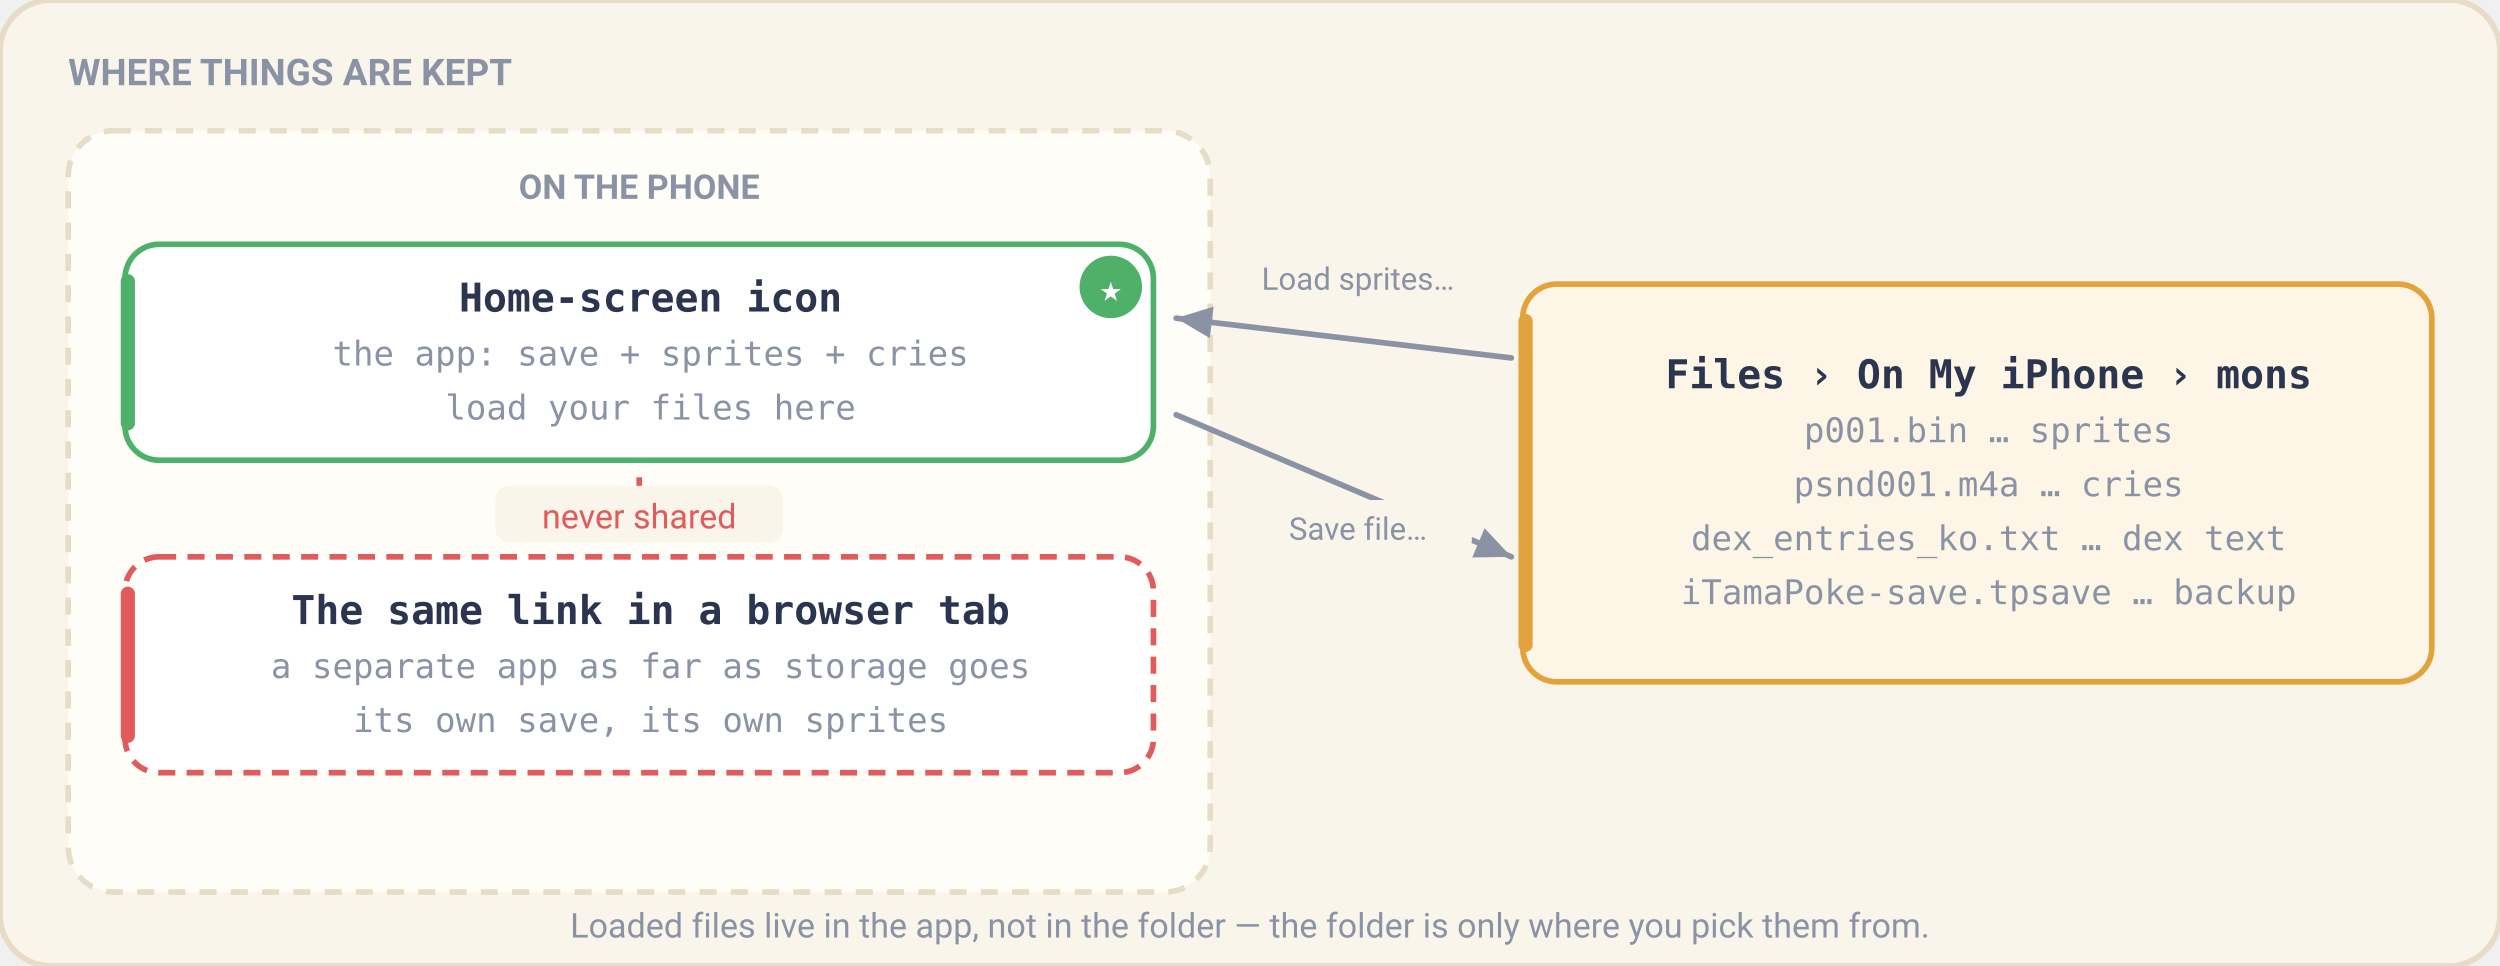
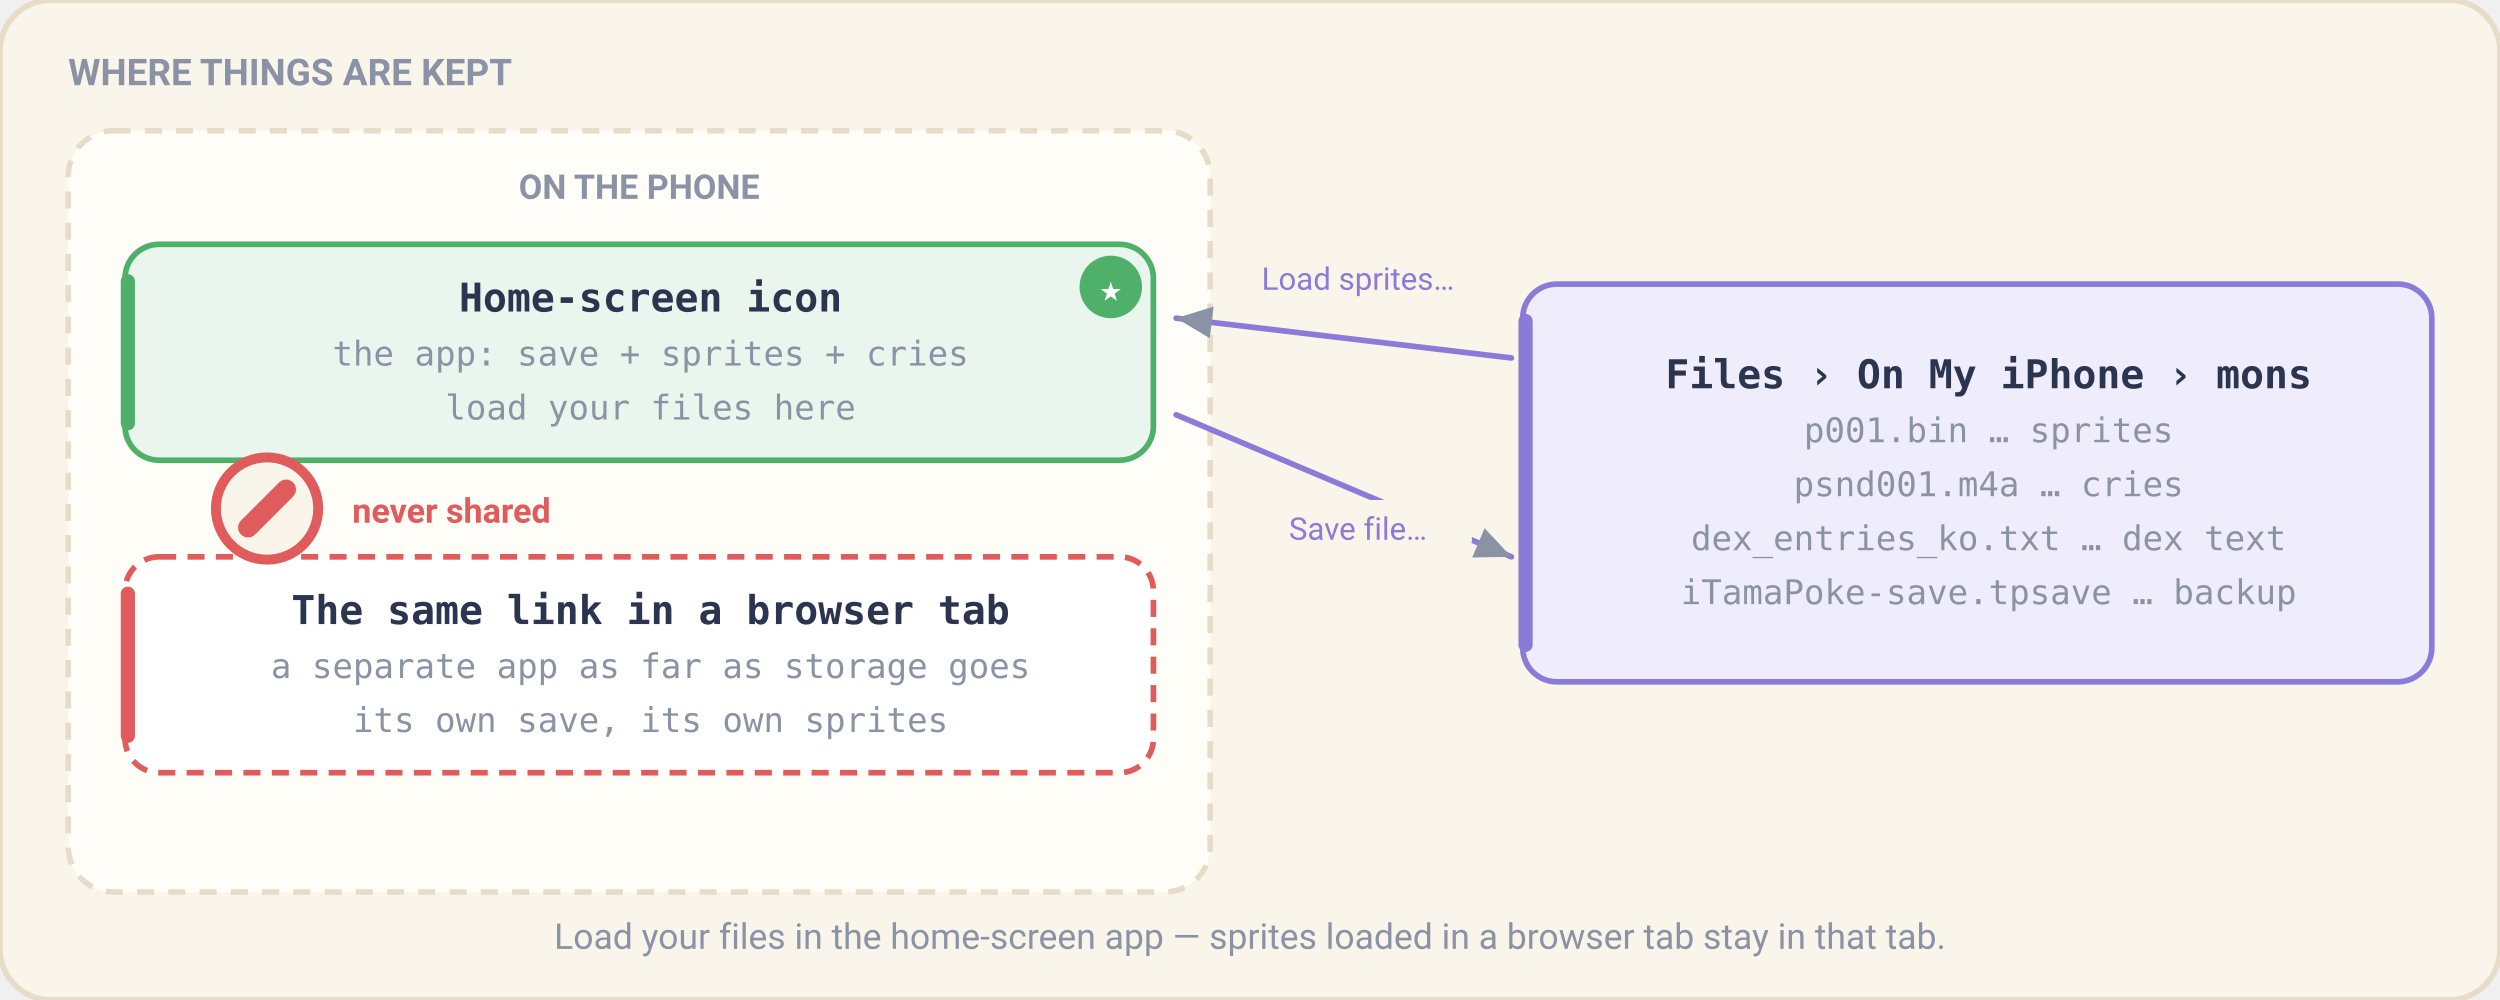
- <svg xmlns="http://www.w3.org/2000/svg" width="880" height="340" viewBox="0 0 880 340" role="img">
+ <svg xmlns="http://www.w3.org/2000/svg" width="880" height="352" viewBox="0 0 880 352" role="img">
  <defs>
    <marker id="ah" viewBox="0 0 10 10" refX="9" refY="5" markerWidth="7" markerHeight="7" orient="auto-start-reverse">
      <path d="M0 1 L9 5 L0 9 z" fill="#8a93a6" />
    </marker>
  </defs>
-   <rect x="0" y="0" width="880" height="340" rx="18" fill="#faf5ea" stroke="#e6dcc8" stroke-width="2" />
+   <rect x="0" y="0" width="880" height="352" rx="18" fill="#faf5ea" stroke="#e6dcc8" stroke-width="2" />
  <text x="24" y="30" font-family="-apple-system,BlinkMacSystemFont,'Segoe UI',Roboto,'Apple SD Gothic Neo','Malgun Gothic','Noto Sans KR',sans-serif" font-size="13" font-weight="bold" fill="#8a93a6" text-anchor="start">WHERE THINGS ARE KEPT</text>
  <rect x="24" y="46" width="402" height="268" rx="16" fill="#fffdf7" stroke="#e6dcc8" stroke-width="2" stroke-dasharray="6 5" />
  <text x="225" y="70" font-family="-apple-system,BlinkMacSystemFont,'Segoe UI',Roboto,'Apple SD Gothic Neo','Malgun Gothic','Noto Sans KR',sans-serif" font-size="12" font-weight="bold" fill="#8a93a6" text-anchor="middle">ON THE PHONE</text>
-   <rect x="44" y="86" width="362" height="76" rx="12" fill="#ffffff" stroke="#4fb06a" stroke-width="2" />
+   <rect x="44" y="86" width="362" height="76" rx="12" fill="#e9f5ed" stroke="#4fb06a" stroke-width="2" />
  <path d="M45 99 L45 149" stroke="#4fb06a" stroke-width="5" stroke-linecap="round" />
  <text x="229.0" y="109.667" font-family="ui-monospace,'SF Mono',SFMono-Regular,Menlo,Consolas,'Apple SD Gothic Neo','Malgun Gothic','Noto Sans KR',monospace" font-size="14" font-weight="bold" fill="#2b3550" text-anchor="middle">Home-screen icon</text>
  <text x="229.0" y="128.667" font-family="ui-monospace,'SF Mono',SFMono-Regular,Menlo,Consolas,'Apple SD Gothic Neo','Malgun Gothic','Noto Sans KR',monospace" font-size="12" font-weight="normal" fill="#8a93a6" text-anchor="middle">the app: save + sprites + cries</text>
  <text x="229.0" y="147.667" font-family="ui-monospace,'SF Mono',SFMono-Regular,Menlo,Consolas,'Apple SD Gothic Neo','Malgun Gothic','Noto Sans KR',monospace" font-size="12" font-weight="normal" fill="#8a93a6" text-anchor="middle">load your files here</text>
  <circle cx="391" cy="101" r="11" fill="#4fb06a" />
  <text x="391" y="106" font-family="ui-monospace,'SF Mono',SFMono-Regular,Menlo,Consolas,'Apple SD Gothic Neo','Malgun Gothic','Noto Sans KR',monospace" font-size="13" font-weight="bold" fill="#ffffff" text-anchor="middle">★</text>
  <rect x="44" y="196" width="362" height="76" rx="12" fill="#ffffff" stroke="#e05c5c" stroke-width="2" stroke-dasharray="6 4" />
  <path d="M45 209 L45 259" stroke="#e05c5c" stroke-width="5" stroke-linecap="round" />
  <text x="229.0" y="219.667" font-family="ui-monospace,'SF Mono',SFMono-Regular,Menlo,Consolas,'Apple SD Gothic Neo','Malgun Gothic','Noto Sans KR',monospace" font-size="14" font-weight="bold" fill="#2b3550" text-anchor="middle">The same link in a browser tab</text>
  <text x="229.0" y="238.667" font-family="ui-monospace,'SF Mono',SFMono-Regular,Menlo,Consolas,'Apple SD Gothic Neo','Malgun Gothic','Noto Sans KR',monospace" font-size="12" font-weight="normal" fill="#8a93a6" text-anchor="middle">a separate app as far as storage goes</text>
  <text x="229.0" y="257.667" font-family="ui-monospace,'SF Mono',SFMono-Regular,Menlo,Consolas,'Apple SD Gothic Neo','Malgun Gothic','Noto Sans KR',monospace" font-size="12" font-weight="normal" fill="#8a93a6" text-anchor="middle">its own save, its own sprites</text>
-   <path d="M225 168 L225 190" stroke="#e05c5c" stroke-width="2" stroke-dasharray="4 5" />
-   <rect x="174.36" y="171" width="101.28" height="20" rx="5" fill="#faf5ea" />
-   <text x="225" y="186" font-family="-apple-system,BlinkMacSystemFont,'Segoe UI',Roboto,'Apple SD Gothic Neo','Malgun Gothic','Noto Sans KR',sans-serif" font-size="12" font-weight="normal" fill="#e05c5c" text-anchor="middle">never shared</text>
-   <rect x="536" y="100" width="320" height="140" rx="12" fill="#fdf6e6" stroke="#e2a33d" stroke-width="2" />
-   <path d="M537 113 L537 227" stroke="#e2a33d" stroke-width="5" stroke-linecap="round" />
+   <circle cx="94" cy="179" r="18" fill="#faf5ea" stroke="#e05c5c" stroke-width="3.5" />
+   <rect x="81.04" y="175.5" width="25.92" height="7" rx="3.5" fill="#e05c5c" transform="rotate(-45 94 179)" />
+   <text x="124" y="184" font-family="-apple-system,BlinkMacSystemFont,'Segoe UI',Roboto,'Apple SD Gothic Neo','Malgun Gothic','Noto Sans KR',sans-serif" font-size="12" font-weight="bold" fill="#e05c5c" text-anchor="start">never shared</text>
+   <rect x="536" y="100" width="320" height="140" rx="12" fill="#efecfb" stroke="#8b7bd8" stroke-width="2" />
+   <path d="M537 113 L537 227" stroke="#8b7bd8" stroke-width="5" stroke-linecap="round" />
  <text x="700.0" y="136.667" font-family="ui-monospace,'SF Mono',SFMono-Regular,Menlo,Consolas,'Apple SD Gothic Neo','Malgun Gothic','Noto Sans KR',monospace" font-size="14" font-weight="bold" fill="#2b3550" text-anchor="middle">Files › On My iPhone › mons</text>
  <text x="700.0" y="155.667" font-family="ui-monospace,'SF Mono',SFMono-Regular,Menlo,Consolas,'Apple SD Gothic Neo','Malgun Gothic','Noto Sans KR',monospace" font-size="12" font-weight="normal" fill="#8a93a6" text-anchor="middle">p001.bin … sprites</text>
  <text x="700.0" y="174.667" font-family="ui-monospace,'SF Mono',SFMono-Regular,Menlo,Consolas,'Apple SD Gothic Neo','Malgun Gothic','Noto Sans KR',monospace" font-size="12" font-weight="normal" fill="#8a93a6" text-anchor="middle">psnd001.m4a … cries</text>
  <text x="700.0" y="193.667" font-family="ui-monospace,'SF Mono',SFMono-Regular,Menlo,Consolas,'Apple SD Gothic Neo','Malgun Gothic','Noto Sans KR',monospace" font-size="12" font-weight="normal" fill="#8a93a6" text-anchor="middle">dex_entries_ko.txt … dex text</text>
  <text x="700.0" y="212.667" font-family="ui-monospace,'SF Mono',SFMono-Regular,Menlo,Consolas,'Apple SD Gothic Neo','Malgun Gothic','Noto Sans KR',monospace" font-size="12" font-weight="normal" fill="#8a93a6" text-anchor="middle">iTamaPoke-save.tpsave … backup</text>
-   <path d="M532 126 L414 112" fill="none" stroke="#8a93a6" stroke-width="2" stroke-linecap="round" marker-end="url(#ah)" />
+   <path d="M532 126 L414 112" fill="none" stroke="#8b7bd8" stroke-width="2" stroke-linecap="round" marker-end="url(#ah)" />
  <rect x="427.67" y="88" width="100.66" height="19" rx="5" fill="#faf5ea" />
-   <text x="478" y="102" font-family="-apple-system,BlinkMacSystemFont,'Segoe UI',Roboto,'Apple SD Gothic Neo','Malgun Gothic','Noto Sans KR',sans-serif" font-size="11" font-weight="normal" fill="#8a93a6" text-anchor="middle">Load sprites…</text>
-   <path d="M414 146 L532 196" fill="none" stroke="#8a93a6" stroke-width="2" stroke-linecap="round" marker-end="url(#ah)" />
+   <text x="478" y="102" font-family="-apple-system,BlinkMacSystemFont,'Segoe UI',Roboto,'Apple SD Gothic Neo','Malgun Gothic','Noto Sans KR',sans-serif" font-size="11" font-weight="normal" fill="#8b7bd8" text-anchor="middle">Load sprites…</text>
+   <path d="M414 146 L532 196" fill="none" stroke="#8b7bd8" stroke-width="2" stroke-linecap="round" marker-end="url(#ah)" />
  <rect x="437.9" y="176" width="80.2" height="19" rx="5" fill="#faf5ea" />
-   <text x="478" y="190" font-family="-apple-system,BlinkMacSystemFont,'Segoe UI',Roboto,'Apple SD Gothic Neo','Malgun Gothic','Noto Sans KR',sans-serif" font-size="11" font-weight="normal" fill="#8a93a6" text-anchor="middle">Save file…</text>
-   <text x="440" y="330" font-family="-apple-system,BlinkMacSystemFont,'Segoe UI',Roboto,'Apple SD Gothic Neo','Malgun Gothic','Noto Sans KR',sans-serif" font-size="12" font-weight="normal" fill="#8a93a6" text-anchor="middle">Loaded files live in the app, not in the folder — the folder is only where you pick them from.</text>
+   <text x="478" y="190" font-family="-apple-system,BlinkMacSystemFont,'Segoe UI',Roboto,'Apple SD Gothic Neo','Malgun Gothic','Noto Sans KR',sans-serif" font-size="11" font-weight="normal" fill="#8b7bd8" text-anchor="middle">Save file…</text>
+   <text x="440.0" y="334" font-family="-apple-system,BlinkMacSystemFont,'Segoe UI',Roboto,'Apple SD Gothic Neo','Malgun Gothic','Noto Sans KR',sans-serif" font-size="12.5" font-weight="normal" fill="#8a93a6" text-anchor="middle">Load your files in the home-screen app — sprites loaded in a browser tab stay in that tab.</text>
</svg>
